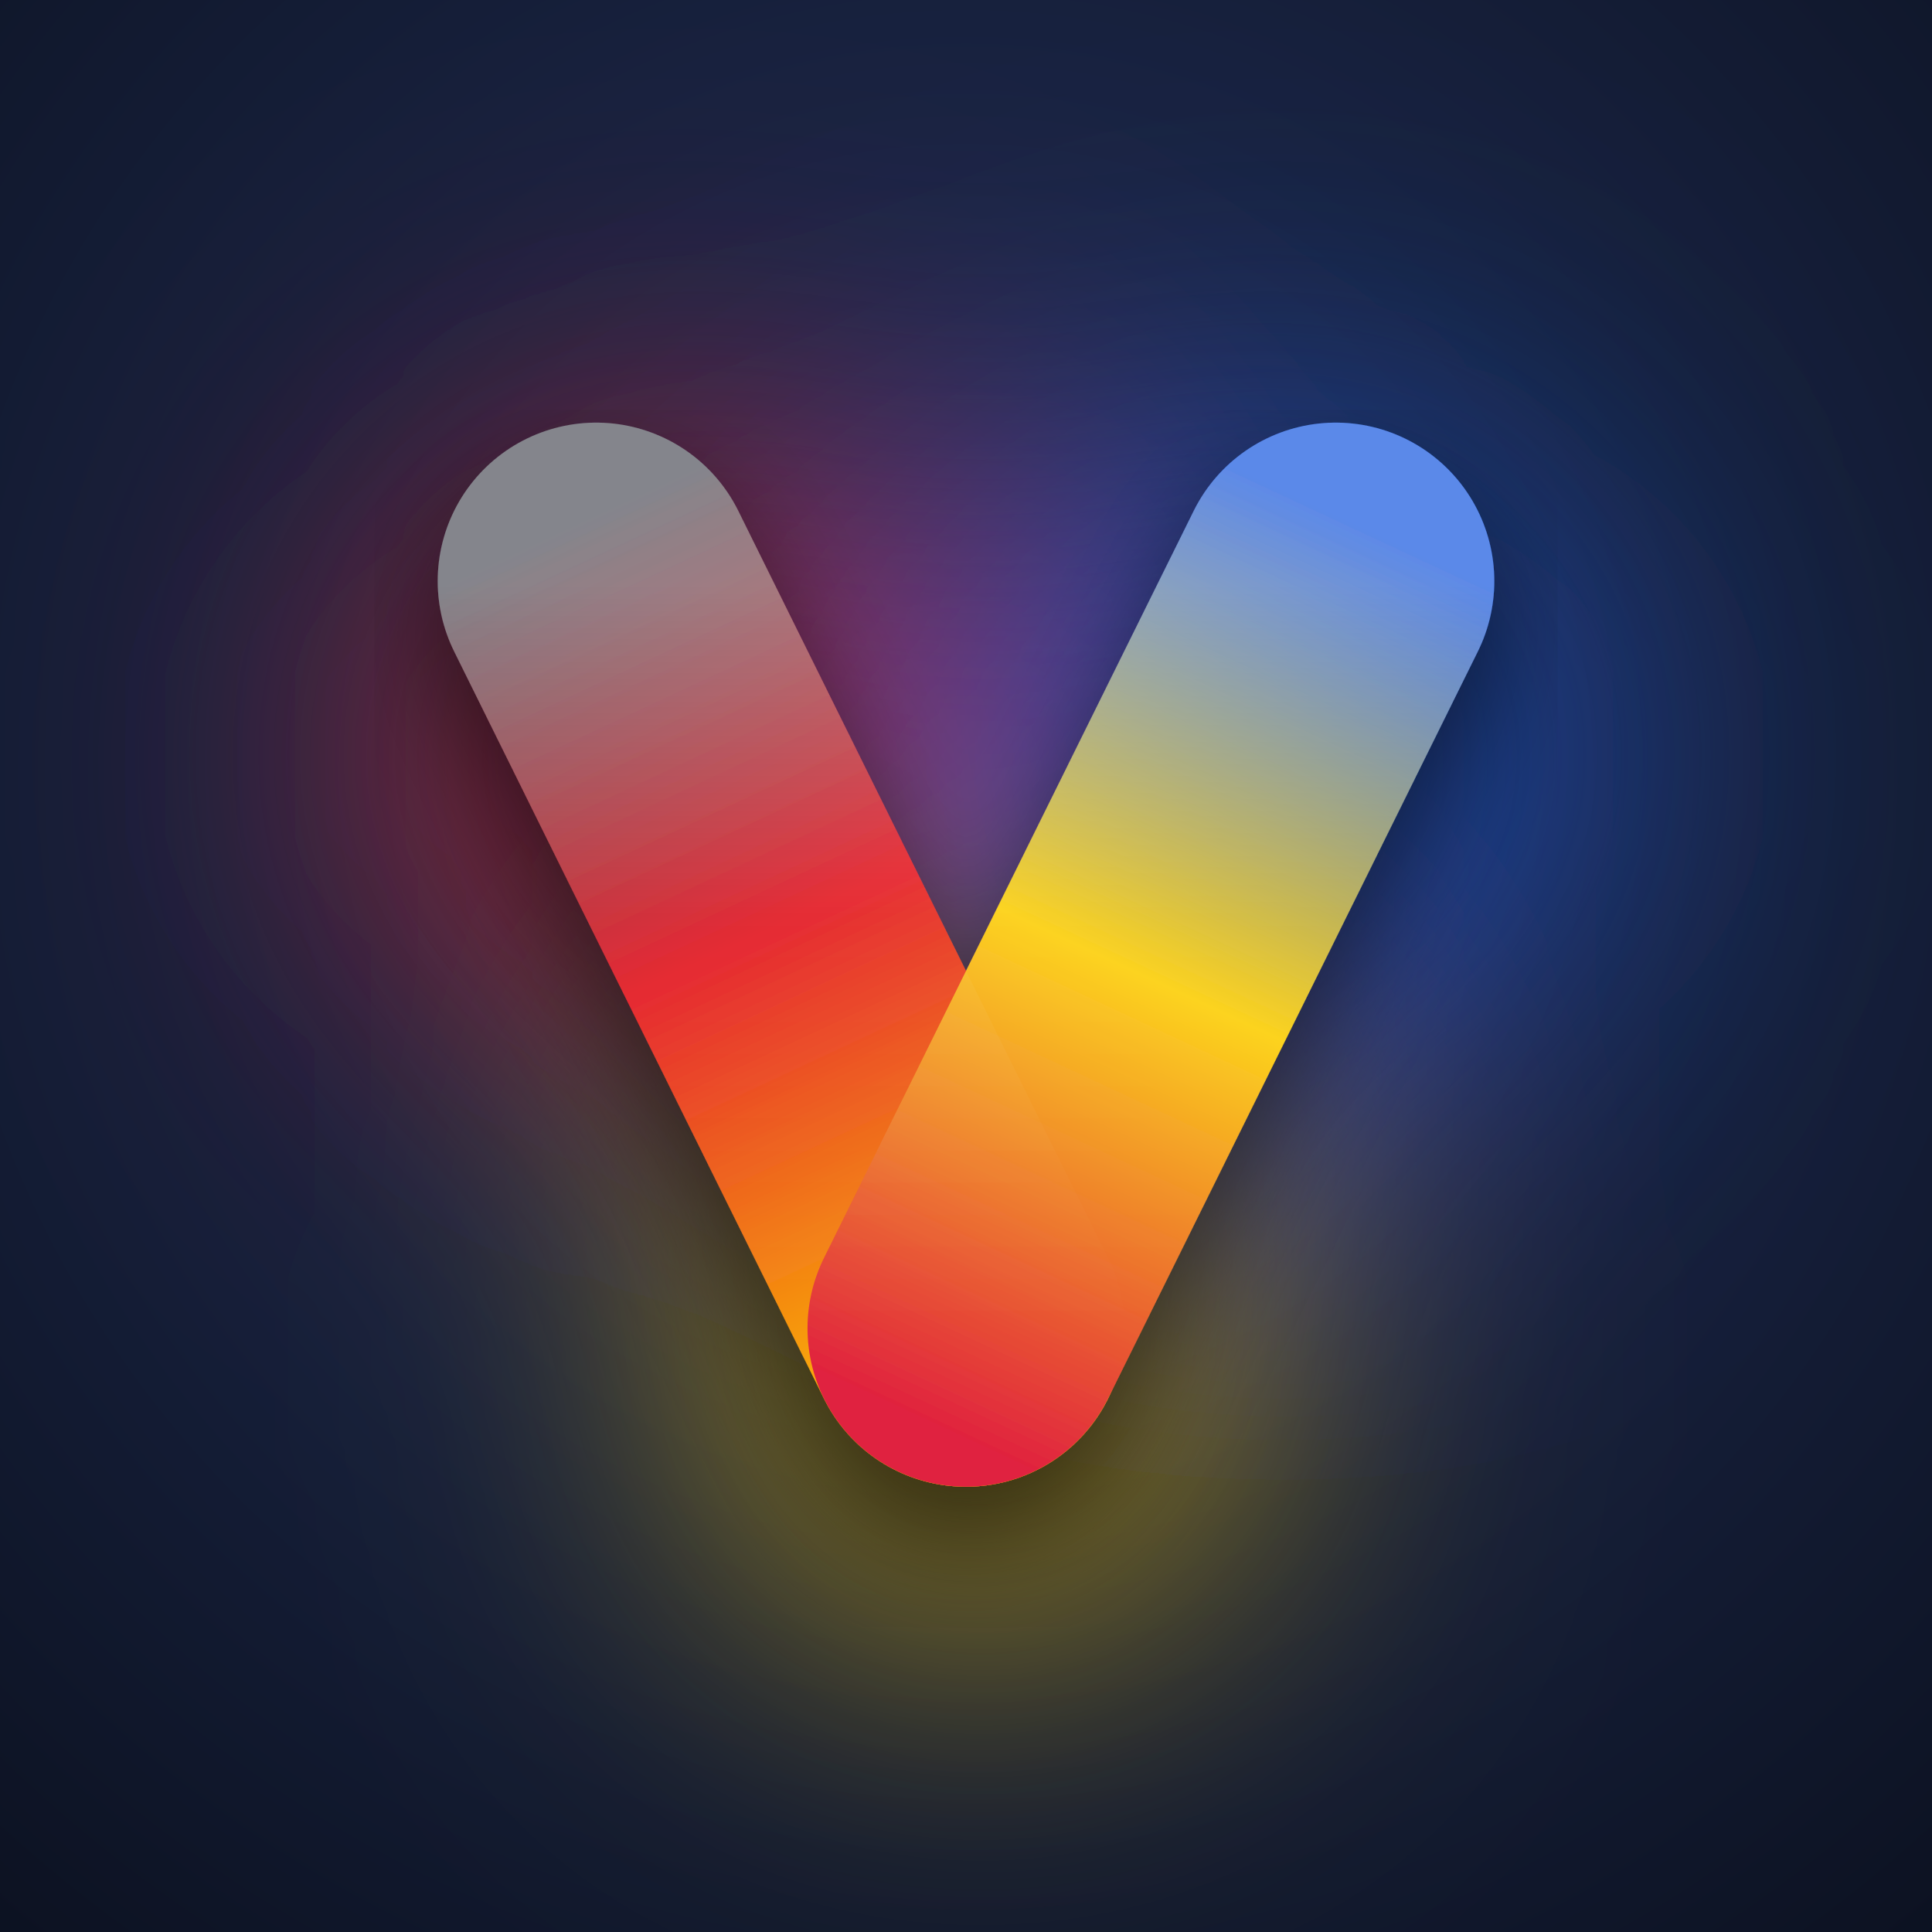
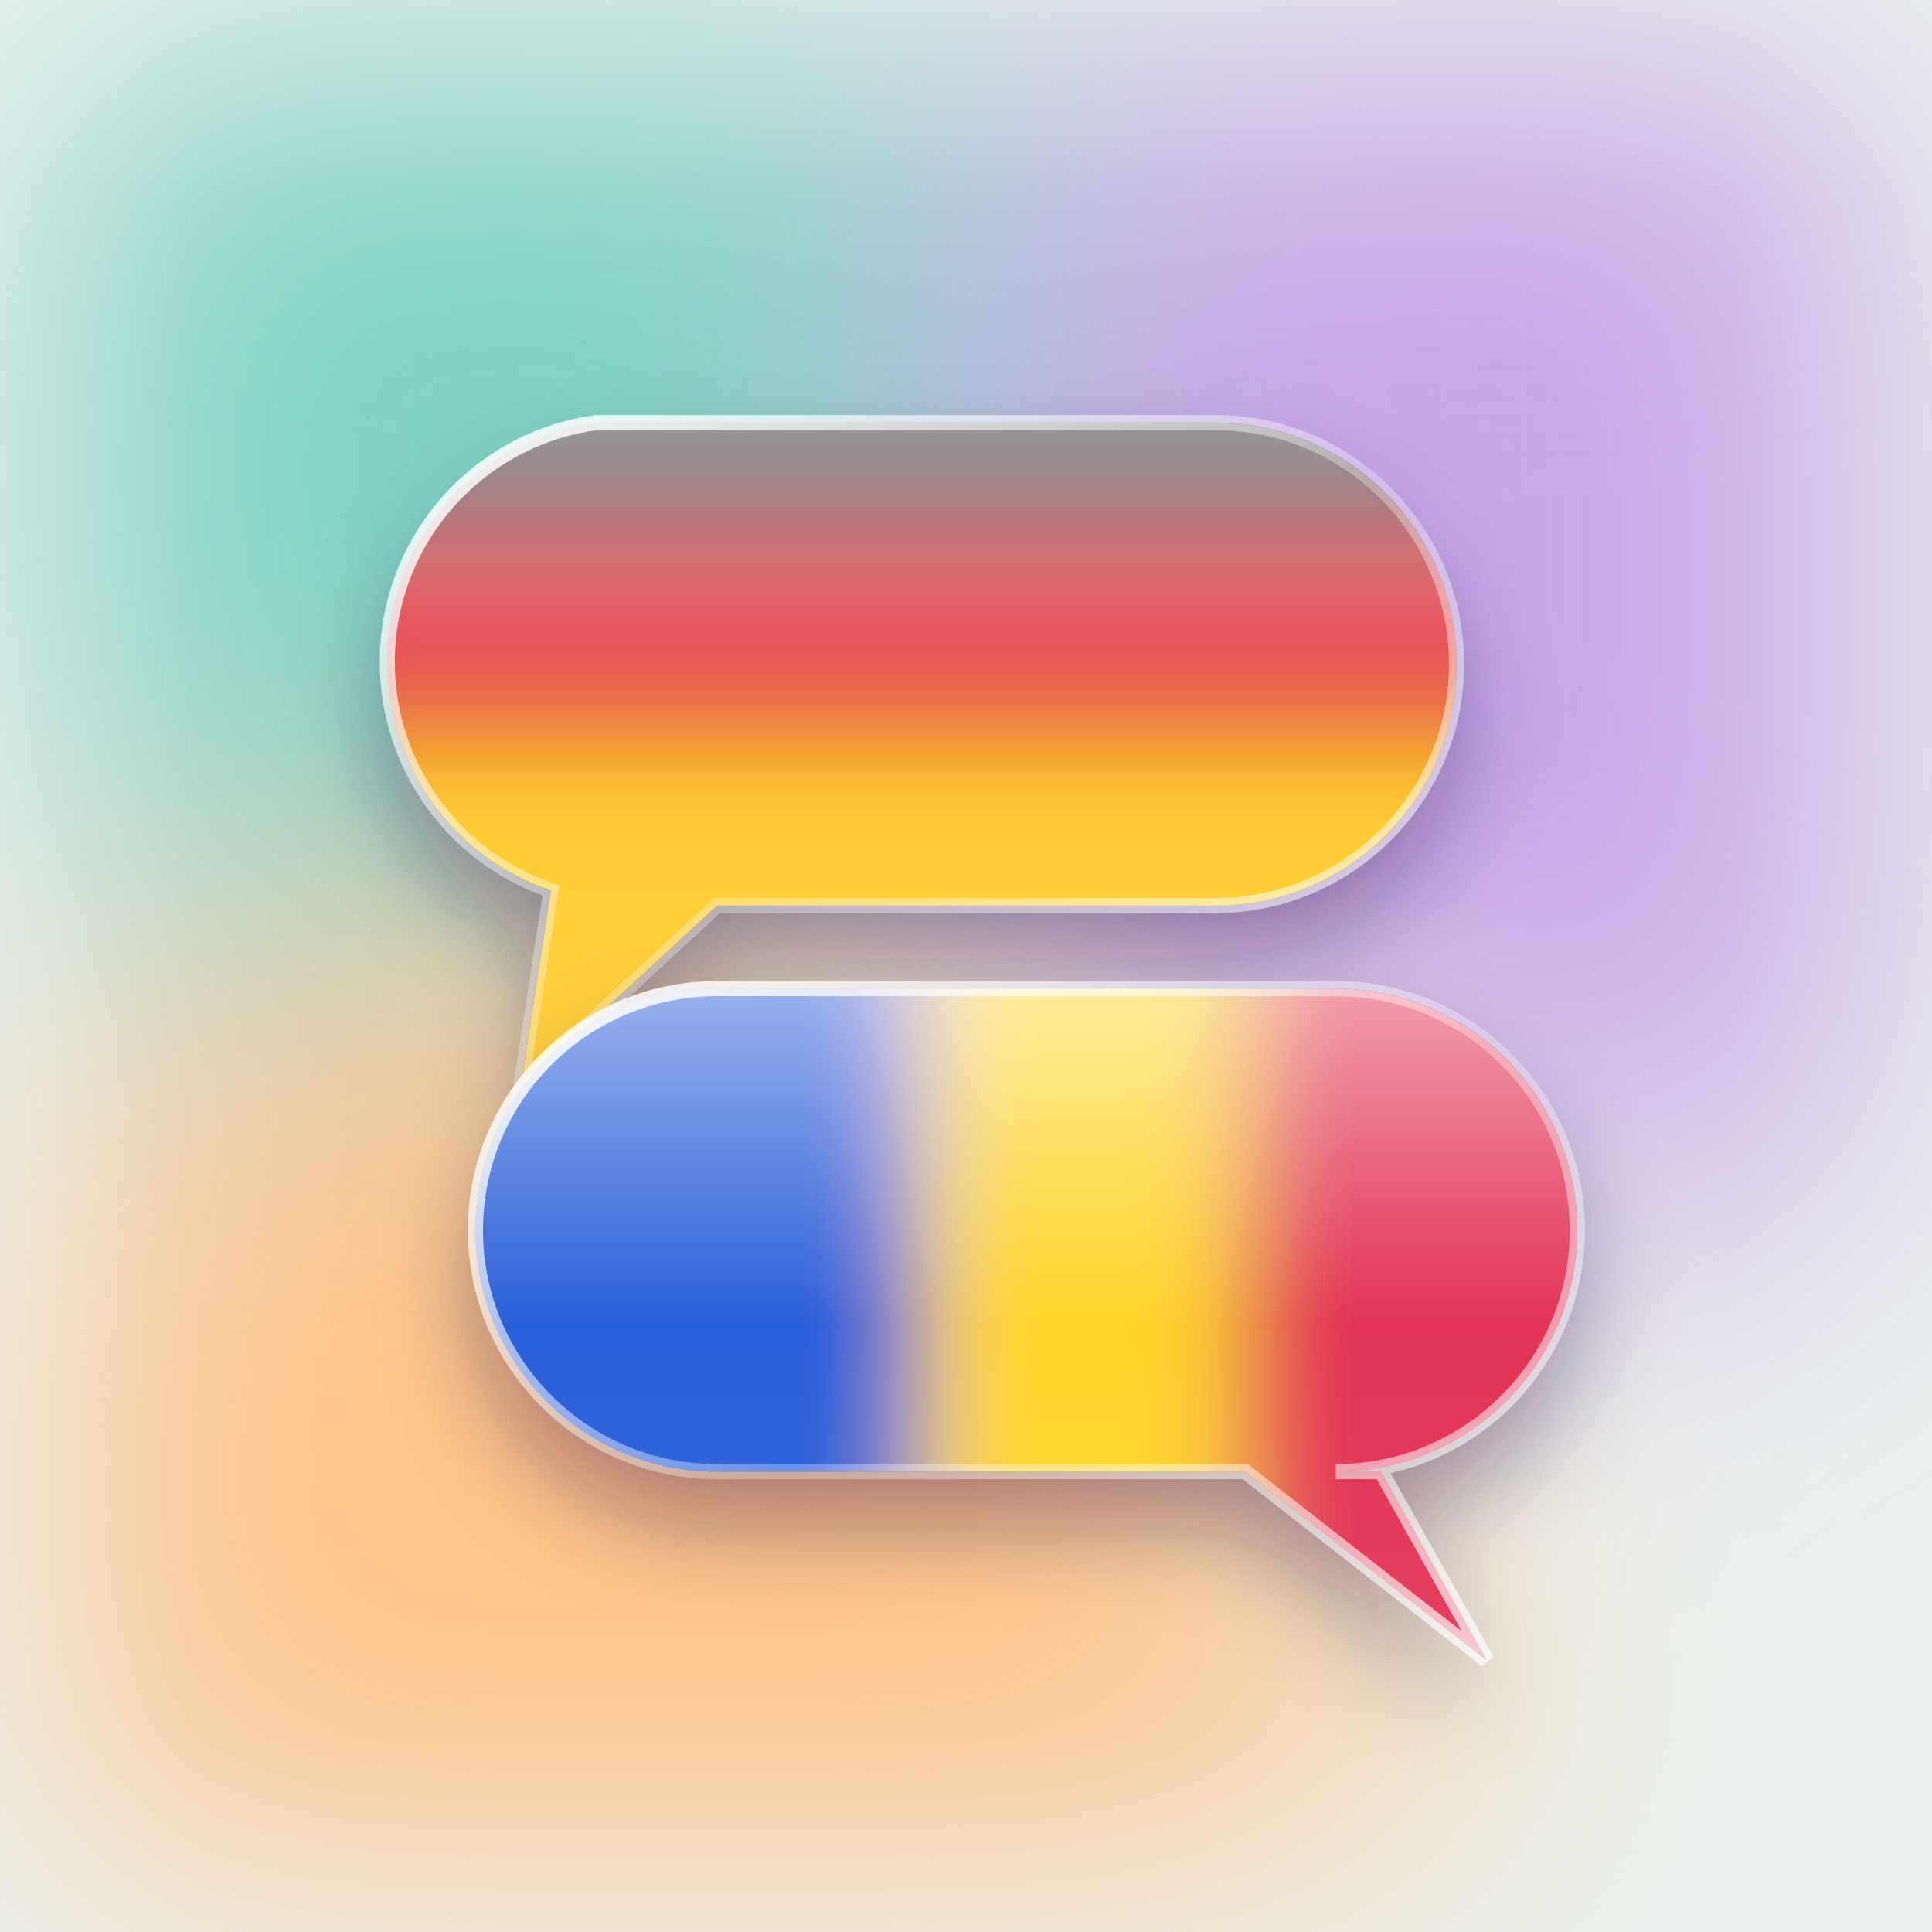
<svg xmlns="http://www.w3.org/2000/svg" width="512" height="512" viewBox="0 0 512 512">
  <defs>
-     <radialGradient id="bg" cx=".5" cy=".4" r=".85">
-       <stop offset="0" stop-color="#22305A" />
-       <stop offset="1" stop-color="#0A0F1C" />
-     </radialGradient>
-     <linearGradient id="de" gradientUnits="userSpaceOnUse" x1="150" y1="140" x2="262" y2="380">
-       <stop offset="0" stop-color="#55565F" />
-       <stop offset=".45" stop-color="#E4202A" />
-       <stop offset="1" stop-color="#FFCE00" />
+     <filter id="bl" x="-50%" y="-50%" width="200%" height="200%">
+       <feGaussianBlur stdDeviation="55" />
+     </filter>
+     <filter id="bb" x="-20%" y="-20%" width="140%" height="140%">
+       <feGaussianBlur stdDeviation="13" />
+     </filter>
+     <filter id="sh" x="-30%" y="-30%" width="160%" height="170%">
+       <feDropShadow dx="0" dy="14" stdDeviation="13" flood-color="#1a1040" flood-opacity=".38" />
+     </filter>
+     <clipPath id="cde">
+       <path d="M158 112H322A64 64 0 0 1 322 240H190L138 288L146 236A64 64 0 0 1 158 112Z" />
+     </clipPath>
+     <clipPath id="cro">
+       <path d="M190 262H354A64 64 0 0 1 354 390H366L394 440L330 390H190A64 64 0 0 1 190 262Z" />
+     </clipPath>
+     <linearGradient id="gl" x1="0" y1="0" x2="0" y2="1">
+       <stop offset="0" stop-color="#fff" stop-opacity=".55" />
+       <stop offset=".5" stop-color="#fff" stop-opacity=".06" />
+       <stop offset="1" stop-color="#fff" stop-opacity=".12" />
    </linearGradient>
-     <linearGradient id="ro" gradientUnits="userSpaceOnUse" x1="362" y1="140" x2="250" y2="380">
-       <stop offset="0" stop-color="#1D5BE0" />
-       <stop offset=".5" stop-color="#FCD116" />
-       <stop offset="1" stop-color="#E0213F" />
+     <linearGradient id="rim" x1="0" y1="0" x2="1" y2="1">
+       <stop offset="0" stop-color="#fff" stop-opacity=".95" />
+       <stop offset=".5" stop-color="#fff" stop-opacity=".3" />
+       <stop offset="1" stop-color="#fff" stop-opacity=".75" />
    </linearGradient>
-     <linearGradient id="gl" x1="0" y1="0" x2="0" y2="1">
-       <stop offset="0" stop-color="#fff" stop-opacity=".28" />
-       <stop offset=".45" stop-color="#fff" stop-opacity=".05" />
-       <stop offset="1" stop-color="#fff" stop-opacity="0" />
-     </linearGradient>
-     <filter id="sh" x="-30%" y="-30%" width="160%" height="170%">
-       <feDropShadow dx="0" dy="14" stdDeviation="14" flood-color="#000" flood-opacity=".55" />
-     </filter>
-     <filter id="glow" x="-50%" y="-50%" width="200%" height="200%">
-       <feGaussianBlur stdDeviation="46" />
-     </filter>
  </defs>
-   <rect width="512" height="512" fill="url(#bg)" />
-   <g filter="url(#glow)" opacity=".55">
-     <circle cx="180" cy="200" r="90" fill="#E4202A" />
-     <circle cx="340" cy="200" r="90" fill="#1D5BE0" />
-     <circle cx="260" cy="360" r="80" fill="#FFCE00" />
+   <rect width="512" height="512" fill="#EAF1EE" />
+   <g filter="url(#bl)">
+     <circle cx="80" cy="60" r="190" fill="#7FD1C4" />
+     <circle cx="450" cy="120" r="200" fill="#C9A6E8" />
+     <circle cx="150" cy="470" r="220" fill="#FFC48A" />
  </g>
-   <g transform="">
-     <g filter="url(#sh)" stroke-linecap="round" fill="none">
-       <path d="M158 154 L256 352" stroke="url(#de)" stroke-width="84" />
-       <path d="M354 154 L256 352" stroke="url(#ro)" stroke-width="84" />
-     </g>
-     <g stroke-linecap="round" fill="none">
-       <path d="M158 154 L256 352" stroke="url(#gl)" stroke-width="84" />
-       <path d="M354 154 L256 352" stroke="url(#gl)" stroke-width="84" />
+   <g filter="url(#sh)">
+     <path d="M158 112H322A64 64 0 0 1 322 240H190L138 288L146 236A64 64 0 0 1 158 112Z" fill="#222" />
+   </g>
+   <g clip-path="url(#cde)">
+     <g filter="url(#bb)">
+       <rect x="80" y="40" width="380" height="106" fill="#1C1C24" />
+       <rect x="80" y="144" width="380" height="58" fill="#E3242B" />
+       <rect x="80" y="198" width="380" height="120" fill="#FFC928" />
    </g>
  </g>
+   <path d="M158 112H322A64 64 0 0 1 322 240H190L138 288L146 236A64 64 0 0 1 158 112Z" fill="url(#gl)" />
+   <path d="M158 112H322A64 64 0 0 1 322 240H190L138 288L146 236A64 64 0 0 1 158 112Z" fill="none" stroke="url(#rim)" stroke-width="4" />
+   <g filter="url(#sh)">
+     <path d="M190 262H354A64 64 0 0 1 354 390H366L394 440L330 390H190A64 64 0 0 1 190 262Z" fill="#222" />
+   </g>
+   <g clip-path="url(#cro)">
+     <g filter="url(#bb)">
+       <rect x="100" y="230" width="152" height="240" fill="#1E55D6" />
+       <rect x="244" y="230" width="92" height="240" fill="#FFD21A" />
+       <rect x="328" y="230" width="150" height="240" fill="#E02848" />
+     </g>
+   </g>
+   <path d="M190 262H354A64 64 0 0 1 354 390H366L394 440L330 390H190A64 64 0 0 1 190 262Z" fill="url(#gl)" />
+   <path d="M190 262H354A64 64 0 0 1 354 390H366L394 440L330 390H190A64 64 0 0 1 190 262Z" fill="none" stroke="url(#rim)" stroke-width="4" />
</svg>
